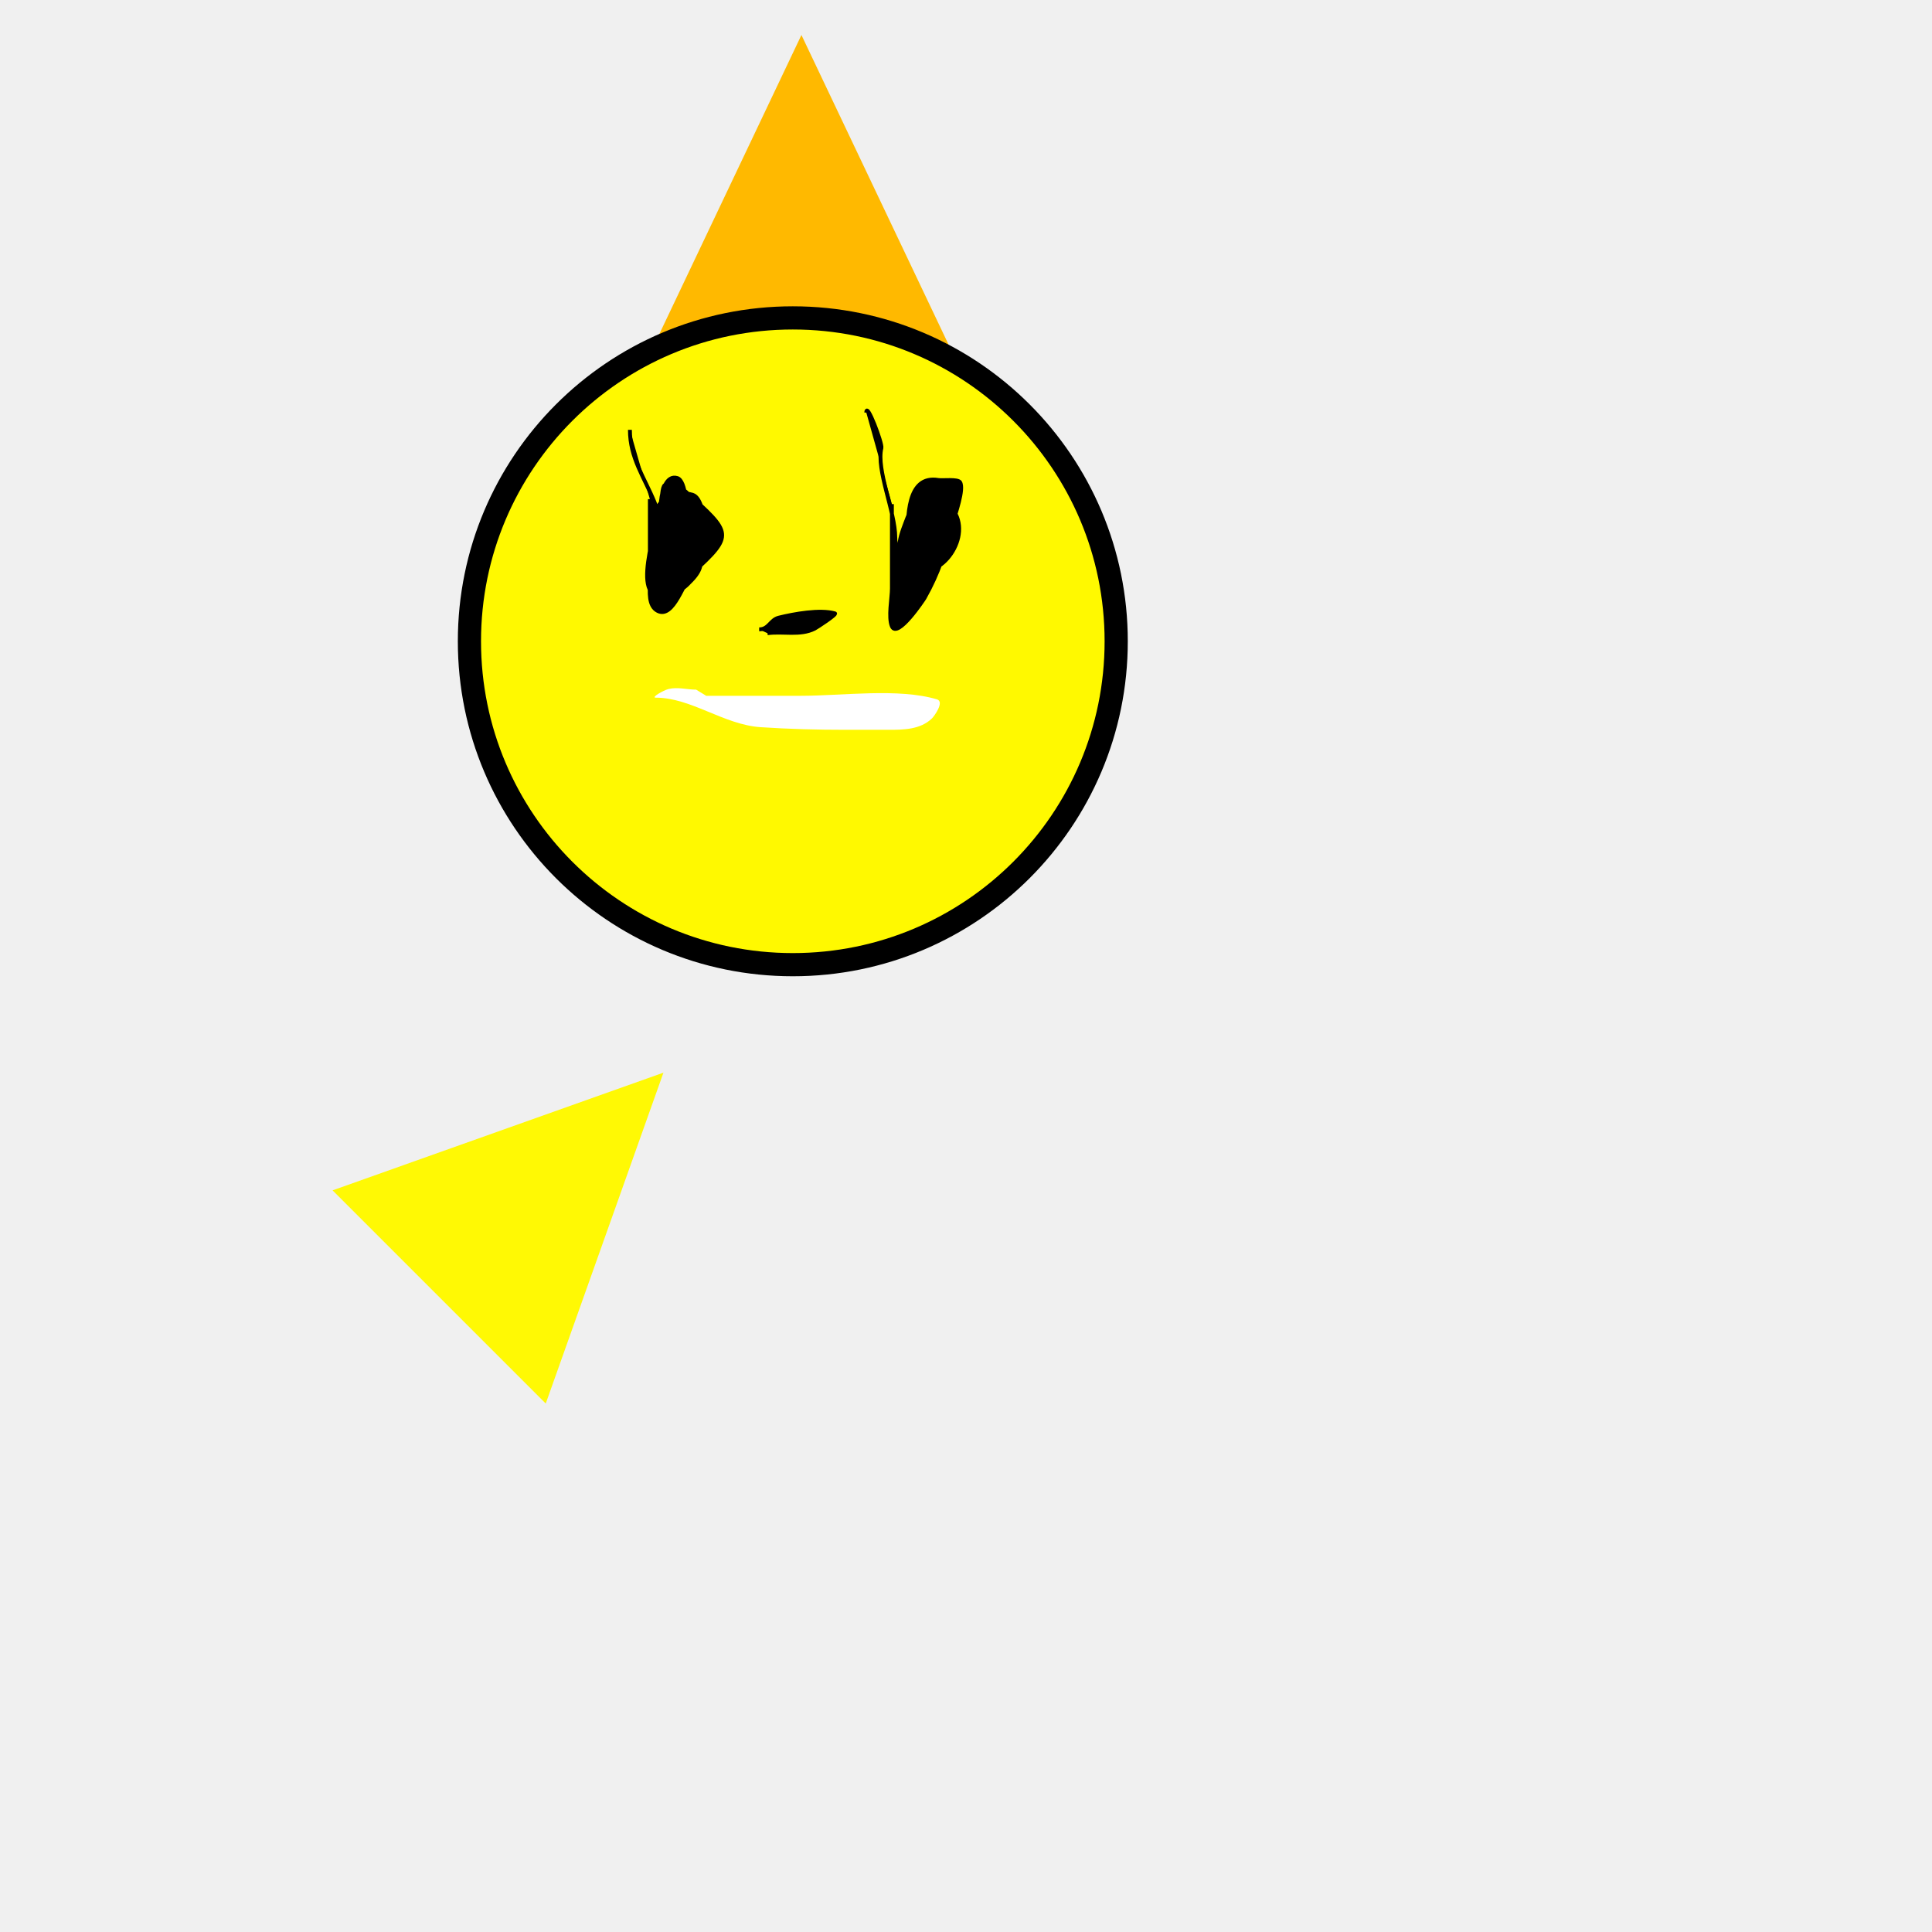
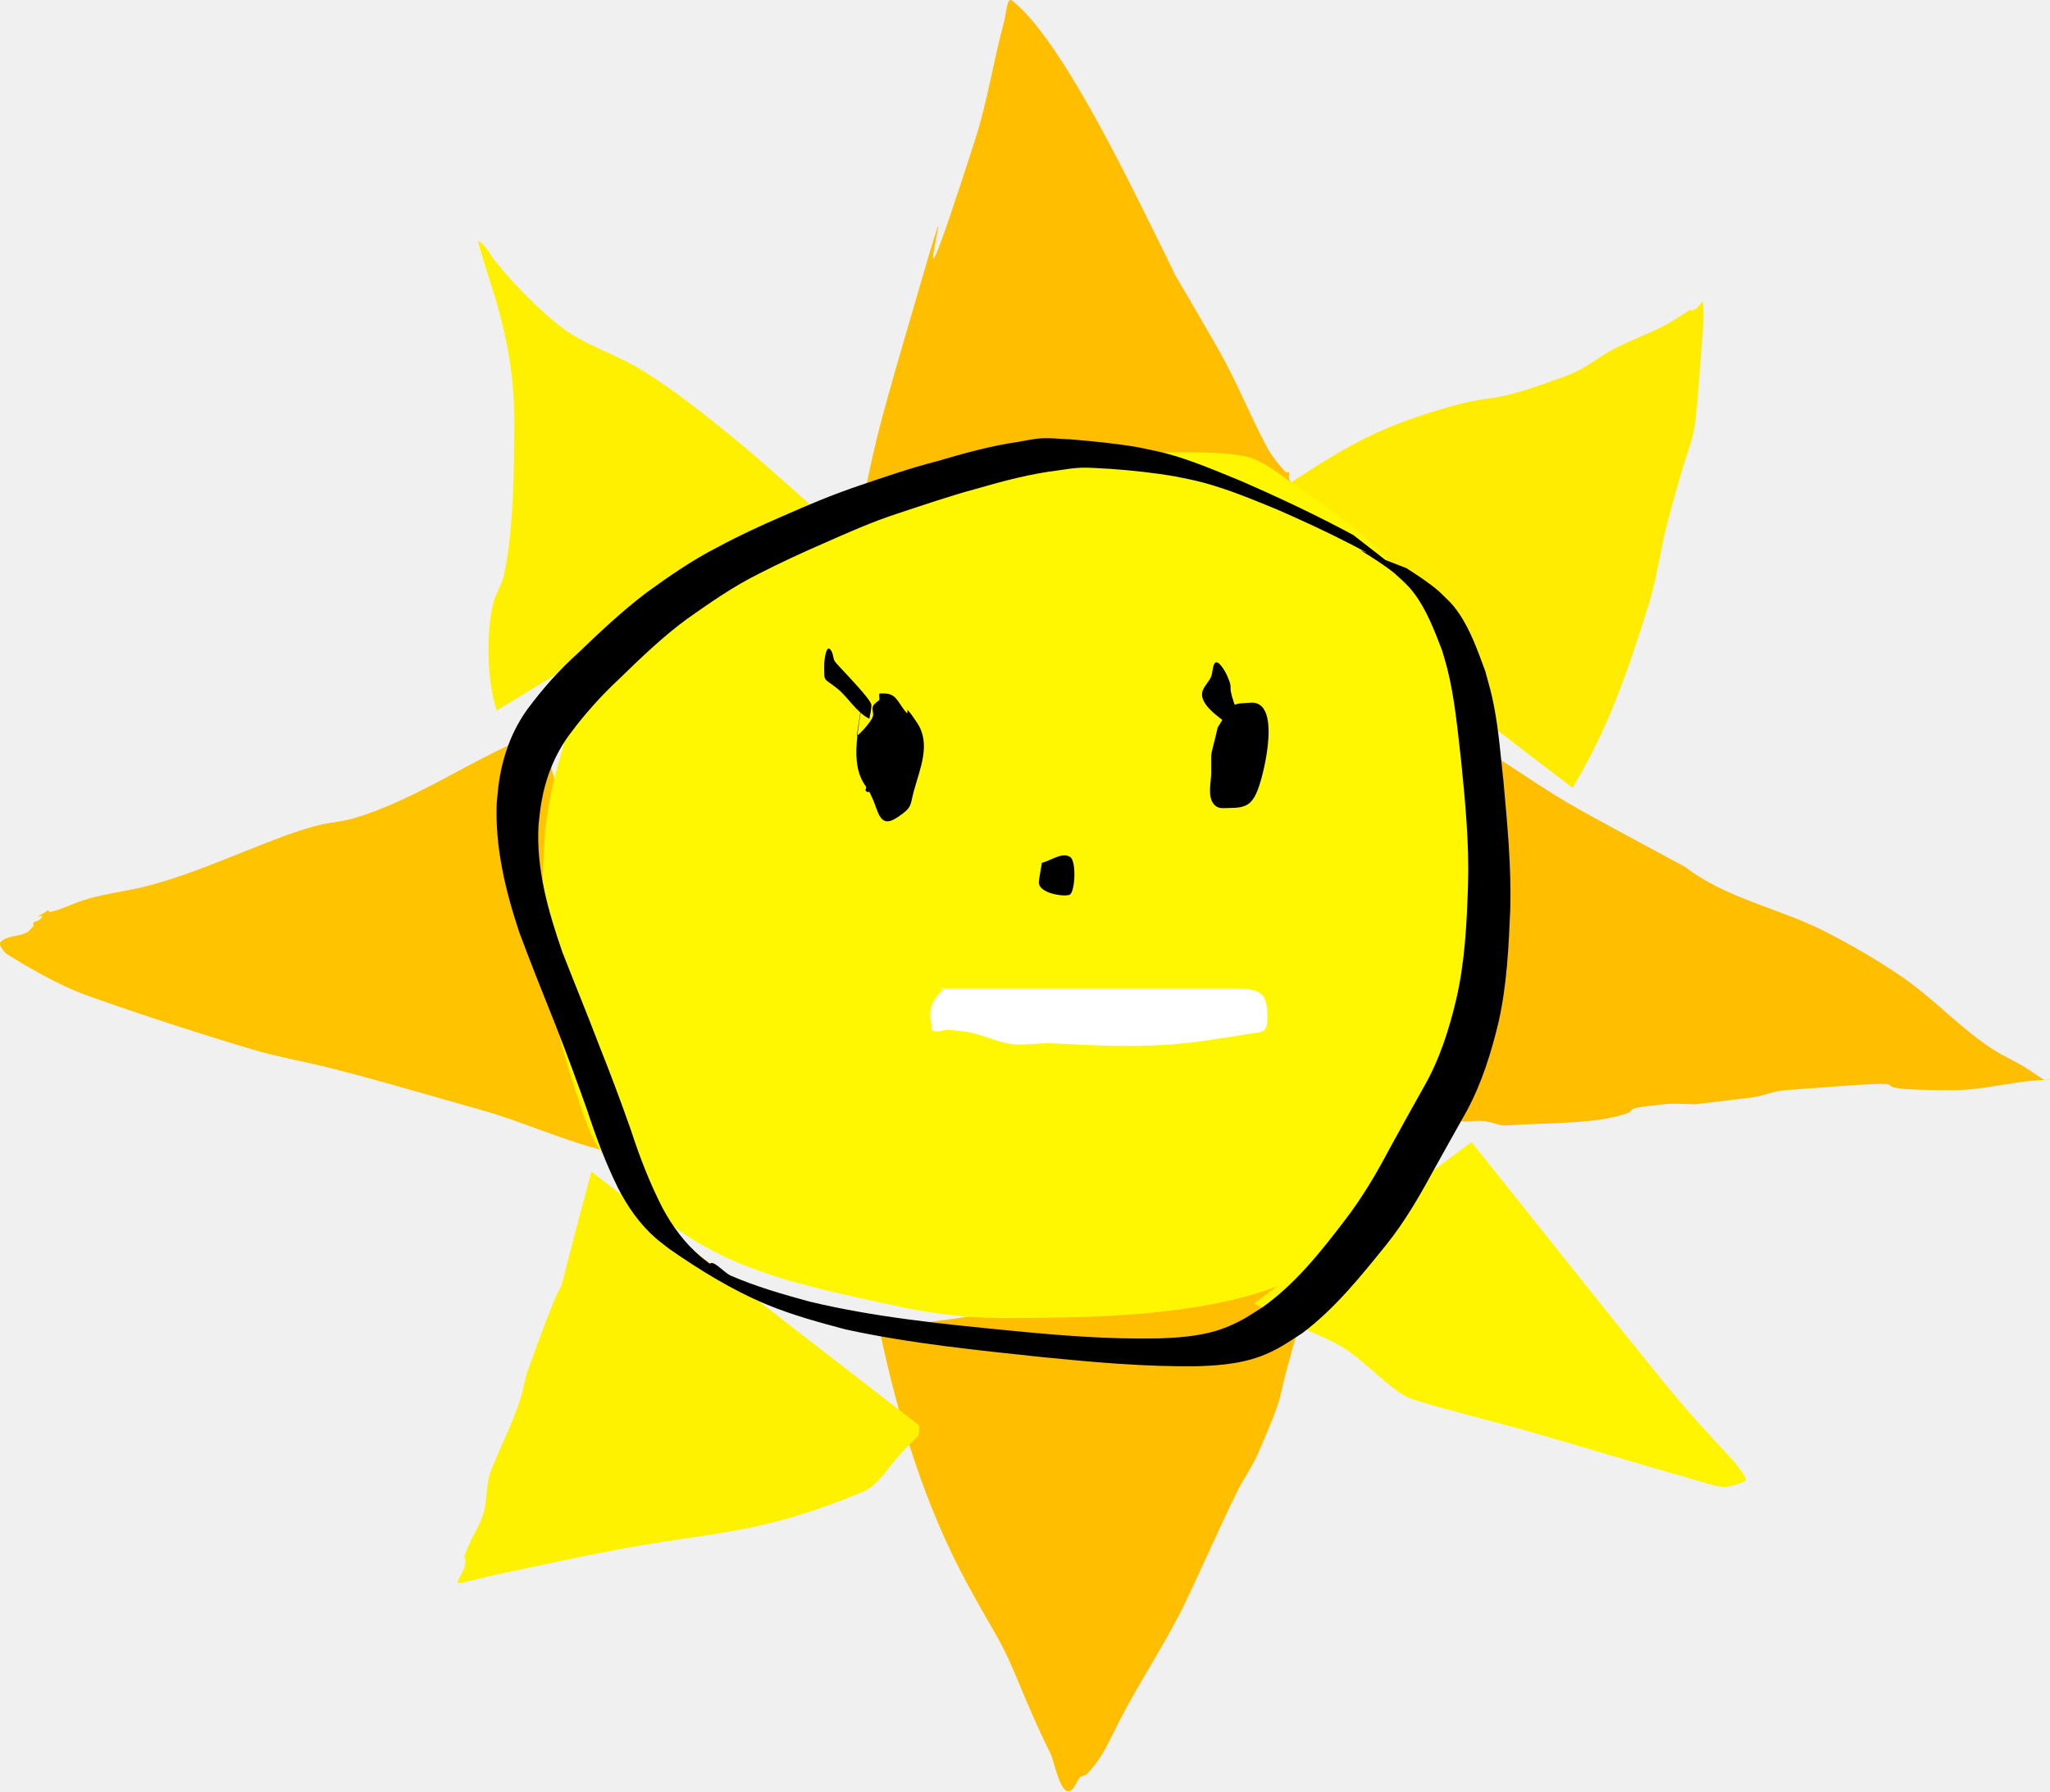
- <svg xmlns="http://www.w3.org/2000/svg" xmlns:ns1="https://boxy-svg.com" viewBox="0 0 500 500">
-   <path d="M 207.41 9.057 L 246.42 91.147 L 168.4 91.147 L 207.41 9.057 Z" style="stroke: rgb(0, 0, 0); fill: rgb(255, 185, 0); stroke-width: 0px;" transform="matrix(1, 0, 0, 1, 0, 0)" ns1:shape="triangle 168.4 9.057 78.02 82.09 0.5 0 1@6bed5df6" />
-   <path d="M 286.006 74.385 L 325.016 156.475 L 246.996 156.475 L 286.006 74.385 Z" style="stroke: rgb(0, 0, 0); fill: rgb(255, 185, 0); stroke-width: 0px; transform-origin: 286.006px 115.43px;" transform="matrix(0, 1, -1, 0, 27.12127, 40.91447)" ns1:shape="triangle 246.996 74.385 78.02 82.09 0.5 0 1@d06522b5" />
-   <path d="M 363.765 -84.319 L 402.775 -2.229 L 324.755 -2.229 L 363.765 -84.319 Z" style="stroke: rgb(0, 0, 0); fill: rgb(255, 185, 0); stroke-width: 0px; transform-origin: 286.006px 115.43px;" transform="matrix(-1, 0, 0, -1, 0, 0)" ns1:shape="triangle 324.755 -84.319 78.02 82.09 0.5 0 1@b2b75e0c" />
-   <path d="M 350.356 -73.482 L 389.366 8.608 L 311.346 8.608 L 350.356 -73.482 Z" style="stroke: rgb(0, 0, 0); fill: rgb(255, 185, 0); stroke-width: 0px; transform-origin: 286.006px 115.43px;" transform="matrix(0, -1, 1, 0, -43.34407, 108.5074)" ns1:shape="triangle 311.346 -73.482 78.02 82.09 0.5 0 1@b75fe427" />
-   <path d="M 329.875 18.821 L 368.885 100.911 L 290.865 100.911 L 329.875 18.821 Z" style="stroke: rgb(0, 0, 0); stroke-width: 0px; fill: rgb(255, 249, 4); transform-origin: 329.875px 59.866px;" transform="matrix(0.707107, 0.707107, -0.707107, 0.707107, -48.24821, 31.03564)" ns1:shape="triangle 290.865 18.821 78.02 82.09 0.5 0 1@1c6648eb" />
-   <path d="M 286.006 74.385 L 325.016 156.475 L 246.996 156.475 L 286.006 74.385 Z" style="stroke: rgb(0, 0, 0); stroke-width: 0px; fill: rgb(255, 249, 4); transform-origin: 286.006px 115.43px;" transform="matrix(-0.707107, 0.707107, -0.707107, -0.707107, -4.750399, 125.3495)" ns1:shape="triangle 246.996 74.385 78.02 82.09 0.5 0 1@d06522b5" />
-   <path d="M 241.3 -94.083 L 280.31 -11.993 L 202.29 -11.993 L 241.3 -94.083 Z" style="stroke: rgb(0, 0, 0); stroke-width: 0px; fill: rgb(255, 249, 4); transform-origin: 286.006px 115.43px;" transform="matrix(-0.707107, -0.707107, 0.707107, -0.707107, -74.68884, -16.2585)" ns1:shape="triangle 202.29 -94.083 78.02 82.09 0.5 0 1@af40aa36" />
-   <path d="M 350.356 -73.482 L 389.366 8.608 L 311.346 8.608 L 350.356 -73.482 Z" style="stroke: rgb(0, 0, 0); stroke-width: 0px; fill: rgb(255, 249, 4); transform-origin: 286.006px 115.43px;" transform="matrix(0.707107, -0.707107, 0.707107, 0.707107, -102.3726, 123.3185)" ns1:shape="triangle 311.346 -73.482 78.02 82.09 0.5 0 1@b75fe427" />
-   <ellipse style="stroke: rgb(0, 0, 0); fill: rgb(255, 249, 0); paint-order: fill; stroke-width: 6px;" cx="205.179" cy="165.964" rx="83.692" ry="83.692" transform="matrix(1, 0, 0, 1, 0, 0)" />
-   <path style="stroke: rgb(0, 0, 0);" d="M 168.182 129.174 C 168.182 136.365 168.182 143.557 168.182 150.748 C 168.182 152.979 167.672 156.84 170.241 158.124 C 174.359 160.183 177.055 150.22 179.153 148.321 C 190.163 138.351 189.247 137.919 177.555 127.313 C 176.017 125.918 174.179 125.96 172.338 125.497 C 170.678 125.079 171.365 135.722 171.365 137.481 C 171.365 142.29 166.075 152.441 172.192 154.571 C 174.36 155.326 175.693 153.118 177.143 151.892 C 185.118 145.15 179.669 143.481 177.959 133.768 C 177.664 132.089 177.623 124.433 175.278 123.717 C 172.35 122.823 171.317 127.332 171.109 129.38 C 170.461 135.746 162.051 157.41 173.237 153.964 C 181.483 151.424 182.229 142.972 182.229 136.184 C 182.229 134.172 181.622 128.776 179.245 128.05 C 175.209 126.818 169.735 128.982 169.735 133.359 C 169.735 135.38 169.158 137.133 169.158 139.108 C 169.158 140.134 169.158 143.213 169.158 142.187 C 169.158 138.865 170.645 133.031 169.425 130.055 C 166.663 123.316 163.022 118.546 163.022 111.238" transform="matrix(1, 0, 0, 1, 0, 0)" />
-   <path style="stroke: rgb(0, 0, 0);" d="M 230.824 130.471 C 230.824 134.178 230.824 137.886 230.824 141.594 C 230.824 145.167 230.824 148.739 230.824 152.312 C 230.824 154.745 229.826 159.783 230.824 162.105 C 232.25 165.426 239.1 155.07 239.252 154.8 C 243.009 148.14 244.618 142.792 246.705 134.927 C 247.138 133.297 249.6 126.52 248.454 124.798 C 247.849 123.889 243.942 124.403 242.844 124.22 C 234.624 122.85 234.901 134.024 234.901 140.104 C 234.901 141.069 233.629 145.956 234.829 146.738 C 242.14 151.504 251.061 140.509 247.37 133.129 C 245.037 128.464 236.553 129.447 234.872 133.9 C 234.143 135.831 233.164 138.135 232.856 140.175 C 232.399 143.199 232.701 146.899 232.701 149.901 C 232.701 151.138 232.701 147.427 232.701 146.19 C 232.701 143.674 231.698 141.455 231.698 139.072 C 231.698 132.483 226.709 121.561 228.113 115.927 C 228.402 114.769 224.203 103.691 224.203 106.779" transform="matrix(1, 0, 0, 1, 0, 0)" />
-   <path style="stroke: rgb(0, 0, 0);" d="M 198.621 163.874 C 202.662 163.326 207.074 164.574 210.803 162.703 C 211.385 162.411 216.722 158.928 216.075 158.745 C 212.225 157.655 205.504 158.869 201.536 159.855 C 199.337 160.401 198.972 162.876 196.474 162.876" transform="matrix(1, 0, 0, 1, 0, 0)" />
-   <path style="stroke: rgb(0, 0, 0); fill: rgb(255, 255, 255); stroke-width: 0px;" d="M 182.769 180.074 C 190.922 180.074 199.076 180.074 207.229 180.074 C 217.949 180.074 232.565 178.014 242.504 181 C 244.487 181.596 241.804 185.332 241.185 185.929 C 238.185 188.822 233.833 188.873 229.979 188.873 C 226.27 188.873 222.56 188.873 218.851 188.873 C 211.591 188.873 204.089 188.681 196.839 188.194 C 187.28 187.553 178.892 180.553 169.706 180.553 C 168.388 180.553 171.697 178.651 172.974 178.328 C 175.342 177.728 177.795 178.478 180.157 178.478" transform="matrix(1, 0, 0, 1, 0, 0)" />
+ <svg xmlns="http://www.w3.org/2000/svg" width="158.726mm" height="138.672mm" viewBox="0 0 158.726 138.672" version="1.1" id="svg1">
+   <defs id="defs1" />
+   <g id="layer1" transform="translate(-27.38649,-42.38854)">
+     <path style="fill:#ffbf00;fill-opacity:1;stroke-width:0.265" d="m 93.765,83.296 c 1.512,-7.133 1.288,-6.551 3.874,-15.457 5.939,-20.456 -1.961,7.786 5.264,-14.686 0.932,-2.9 1.38,-5.935 2.174,-8.876 0.256,-0.948 0.262,-2.165 0.688,-1.833 3.754,2.929 9.04,14.015 10.98,17.895 5.106,10.21 -3.152,-5.097 4.973,9.09 1.393,2.432 2.397,4.997 3.695,7.444 0.404,0.762 0.942,1.457 1.537,2.08 0.055,0.058 0.204,-0.071 0.239,0 0.071,0.142 -0.049,0.326 0,0.477 0.13,0.398 0.588,0.623 0.744,1.011 0.172,0.43 0.081,1.845 0.253,2.017 0.385,0.386 0.249,-0.326 0.249,0.914 0,0.084 0.053,0.187 0,0.253 -0.142,0.177 -0.453,0 -0.68,0 -0.815,0 -1.631,0.04 -2.445,0 -2.95,-0.145 -5.892,-0.445 -8.844,-0.554 -18.639,-0.692 8.908,0.98 -14.114,-0.277 -2.34,-0.128 -5.011,-1.139 -7.384,-0.526 -0.511,0.132 -0.802,0.686 -1.204,1.029 z" id="path9" />
+     <path style="fill:#ffbf00;fill-opacity:1;stroke-width:0.265" d="m 142.771,100.685 c 6.564,4.3 4.768,3.246 15.095,8.819 3.227,2.478 7.28,3.179 10.812,4.99 2.1,1.077 4.155,2.257 6.095,3.6 2.375,1.644 4.433,3.92 6.889,5.512 0.773,0.501 1.623,0.875 2.416,1.345 0.545,0.323 1.042,0.724 1.595,1.033 0.12,0.067 0.551,0 0.413,0 -2.531,0 -4.954,0.803 -7.516,0.803 -10.016,0 1.329,-1.102 -13.002,0 -0.83,0.064 -1.614,0.419 -2.437,0.548 -1.489,0.178 -2.977,0.357 -4.466,0.535 -0.808,0 -1.62,-0.085 -2.424,0 -4.389,0.462 -0.953,0.352 -4.09,1.033 -2.038,0.442 -4.909,0.431 -6.962,0.547 -2.171,0.123 -1.166,0.07 -2.784,-0.253 -0.583,-0.116 -1.235,0.073 -1.825,0 -1.196,-0.147 -2.487,-0.543 -3.696,-0.543" id="path10" />
+     <path style="fill:#ffbf00;fill-opacity:1;stroke-width:0.265" d="m 95.469,145.26 c 1.457,6.879 3.494,13.675 6.88,19.868 2.41,4.408 2.46,4.003 4.017,7.772 0.715,1.732 1.583,3.695 2.36,5.25 0.295,0.59 0.776,3.322 1.55,2.858 0.361,-0.217 0.444,-0.725 0.739,-1.025 0.138,-0.14 0.389,-0.124 0.528,-0.263 1.196,-1.198 1.772,-2.661 2.552,-4.173 1.627,-3.154 3.609,-6.041 5.144,-9.26 1.316,-2.759 2.537,-5.563 3.878,-8.31 0.507,-1.039 1.203,-1.982 1.663,-3.043 2.181,-5.028 1.447,-3.743 2.449,-7.313 0.347,-1.237 0.681,-2.48 1.093,-3.698 0.384,-1.133 1.019,-2.041 1.019,-3.27" id="path11" />
+     <path style="fill:#ffc300;fill-opacity:1;stroke-width:0.265" d="m 69.295,99.019 c -5,1.847 -9.44,5.217 -14.574,6.731 -0.849,0.25 -1.748,0.297 -2.608,0.506 -1.814,0.441 -3.549,1.163 -5.287,1.845 -2.817,1.106 -5.541,2.285 -8.507,2.986 -1.52,0.36 -3.103,0.528 -4.588,1.029 -0.702,0.236 -1.371,0.564 -2.08,0.777 -1.053,0.317 0.046,-0.427 -1.006,0.253 -0.892,0.576 0.491,-0.235 -0.169,0.424 -0.129,0.129 -0.361,0.117 -0.49,0.246 -0.058,0.058 0,0.163 0,0.245 -0.164,0.164 -0.293,0.374 -0.492,0.492 -0.59,0.351 -1.598,0.243 -2.072,0.772 -0.165,0.185 0.302,0.803 0.498,0.925 1.908,1.187 4.173,2.48 6.275,3.228 4.213,1.498 8.468,2.879 12.752,4.158 1.908,0.57 3.88,0.901 5.811,1.386 4.001,1.004 7.898,2.183 11.861,3.288 4.466,1.245 9.075,3.734 13.8,3.734" id="path12" />
+     <path style="fill:#ffec00;fill-opacity:1;stroke-width:0.265" d="m 123.431,83.717 c 1.205,-1.329 2.86,-3.306 4.357,-4.274 4.261,-2.756 6.444,-3.923 10.812,-5.267 5.183,-1.595 3.169,-0.13 10.23,-2.762 1.153,-0.43 2.135,-1.224 3.201,-1.838 1.681,-0.967 3.55,-1.471 5.177,-2.54 2.143,-1.408 0.352,-0.189 1.506,-0.758 0.213,-0.105 0.488,-0.724 0.517,-0.489 0.094,0.753 0.06,1.519 0,2.276 -0.883,11.177 -0.208,5.079 -2.772,14.908 -0.526,2.017 -0.768,4.108 -1.386,6.099 -1.681,5.416 -3.214,9.79 -5.926,14.307" id="path13" />
+     <path style="fill:#fff000;fill-opacity:1;stroke-width:0.265" d="M 90.891,82.136 C 88.723,80.245 86.616,78.283 84.388,76.464 81.99,74.507 79.569,72.547 76.921,70.944 74.972,69.765 72.482,69.024 70.695,67.595 68.918,66.174 67.137,64.351 65.716,62.587 65.389,62.182 64.981,61.328 64.448,61.066 c -0.069,-0.034 -0.021,0.158 0,0.232 0.252,0.89 0.532,1.772 0.816,2.652 1.222,3.783 1.941,7.027 1.941,11.058 0,3.139 -0.035,8.612 -0.824,11.991 -0.166,0.711 -0.61,1.335 -0.79,2.042 -0.591,2.308 -0.494,6.111 0.253,8.351" id="path14" />
+     <path style="fill:#fff200;fill-opacity:1;stroke-width:0.265" d="m 73.177,133.083 c -4.266,15.869 -0.386,2.771 -4.907,15.351 -0.245,0.682 -0.335,1.411 -0.548,2.104 -0.608,1.98 -1.58,3.808 -2.33,5.726 -0.37,0.944 -0.291,2.193 -0.523,3.111 -0.256,1.013 -0.904,1.887 -1.282,2.861 -0.758,1.952 0.134,-0.295 -0.253,1.56 -0.004,0.018 -0.517,0.992 -0.518,1.023 -0.011,0.237 0.479,0.045 0.712,0 0.799,-0.154 1.582,-0.383 2.378,-0.551 3.134,-0.662 6.263,-1.353 9.412,-1.941 7.51,-1.401 10.838,-1.113 18.851,-4.436 1.206,-0.5 1.9,-1.793 2.772,-2.764 1.671,-1.861 1.618,-1.268 1.618,-2.389" id="path15" />
+     <path style="fill:#fff500;fill-opacity:1;stroke-width:0.265" d="m 141.324,130.795 c 4.78,5.975 9.531,11.972 14.339,17.925 2.096,2.595 3.559,4.201 5.795,6.598 0.047,0.051 1.414,1.571 1.025,1.743 -1.673,0.738 -1.992,0.421 -3.922,-0.124 -4.447,-1.255 -8.864,-2.611 -13.307,-3.881 -1.324,-0.378 -7.641,-1.983 -8.748,-2.44 -1.306,-0.539 -3.497,-2.845 -4.81,-3.706 -1.671,-1.096 -3.644,-1.68 -5.42,-2.575 -1.446,-0.877 -0.837,-0.555 -1.791,-1.032" id="path16" />
+     <path style="fill:#fff701;fill-opacity:1;stroke-width:0.265" d="m 106.471,79.327 c -1.862,0 -5.092,-0.034 -6.454,0.277 -3.558,0.814 -14.593,6.75 -15.524,7.208 -4.097,2.014 -8.144,3.338 -11.313,6.9 -0.853,0.958 -1.044,2.355 -1.379,3.594 -0.866,3.203 -1.976,6.394 -2.218,9.703 -0.582,7.956 0.135,13.158 2.495,20.237 0.51,1.531 0.99,3.132 1.941,4.436 6.1,8.364 13.108,9.753 23.276,11.914 2.815,0.598 5.716,0.866 8.594,0.832 6.318,-0.074 20.245,0.104 25.765,-5.818 5.881,-6.31 10.343,-13.608 11.914,-22.15 0.441,-2.399 -0.226,-7.852 -0.554,-10.257 -0.351,-2.574 -0.892,-9.358 -2.464,-12.272 -3.703,-6.862 -6.509,-9.724 -12.738,-13.882 -1.352,-0.903 -2.651,-2.122 -4.256,-2.384 -1.976,-0.323 -4.103,-0.253 -6.086,-0.253 -1.095,0 -2.2,-0.149 -3.285,0 -1.054,0.308 -1.972,0.633 -3.051,0.776 -2.851,0.376 -2.416,-0.115 -4.66,1.142 z" id="path1" />
+     <path style="fill:#000000;fill-opacity:1;stroke-width:0.265" d="m 94.258,95.83 c -0.304,2.852 -1.198,5.605 0.176,7.442 0.071,0.096 -0.096,0.286 0,0.358 0.674,0.504 -0.412,-1.332 0.487,0.529 0.479,0.993 0.544,2.437 1.933,1.515 1.198,-0.795 0.98,-0.91 1.29,-2.048 0.476,-1.745 1.345,-3.641 0.253,-5.28 -1.339,-2.009 -0.34,-0.117 -1.011,-1.011 -0.509,-0.678 -0.677,-1.261 -1.529,-1.261 -0.029,0 -0.371,-0.011 -0.375,0 -0.043,0.157 0,0.325 0,0.488 -0.168,0.168 -0.417,0.284 -0.505,0.505 -0.094,0.234 0.061,0.513 0,0.758 -0.107,0.428 -1.067,1.443 -1.251,1.528" id="path2" />
+     <path style="fill:#000000;fill-opacity:1;stroke-width:0.265" d="m 121.673,98.688 c -0.598,2.636 -0.505,1.465 -0.505,3.488 0,0.755 -0.334,1.93 0.253,2.526 0.327,0.332 0.717,0.236 1.124,0.236 1.323,0 1.796,-0.242 2.272,-1.531 0.498,-1.35 1.823,-6.931 -0.702,-6.614 -0.431,0.054 -0.934,-0.014 -1.277,0.253 -0.53,0.411 -0.776,1.095 -1.164,1.642 z" id="path3" />
+     <path style="fill:#000000;fill-opacity:1;stroke-width:0.265" d="m 94.7,98.033 c -1.055,-0.54 -1.606,-1.636 -2.498,-2.353 -1.081,-0.869 -1.002,-0.402 -1.002,-1.915 0,-0.04 0.134,-1.8 0.587,-0.926 0.125,0.241 0.098,0.551 0.253,0.774 0.205,0.293 2.782,2.869 2.812,3.341 0.023,0.363 -0.102,0.72 -0.153,1.08 z" id="path4" />
+     <path style="fill:#000000;fill-opacity:1;stroke-width:0.265" d="m 122.517,98.484 c -0.572,-0.453 -2.394,-1.583 -2.009,-2.63 0.155,-0.423 0.509,-0.704 0.663,-1.116 0.099,-0.265 0.105,-0.763 0.253,-0.986 0.253,-0.385 0.803,0.546 0.987,0.968 0.519,1.195 -0.011,0.489 0.506,2.039 0.336,1.009 0.719,-0.456 -0.398,1.725 z" id="path5" />
+     <path style="fill:#000000;fill-opacity:1;stroke-width:0.265" d="m 108.059,109.181 c -0.078,0.478 -0.176,0.954 -0.234,1.435 -0.119,0.985 2.179,1.246 2.428,1.01 0.39,-0.371 0.463,-2.556 0.009,-2.882 -0.608,-0.437 -1.475,0.26 -2.203,0.437 z" id="path6" />
+     <path style="fill:#ffffff;fill-opacity:1;stroke-width:0.265" d="m 100.309,118.924 c 7.63,0 15.259,0 22.889,0 1.555,0 2.318,0.271 2.318,1.954 0,0.346 0.053,1.018 -0.253,1.263 -0.271,0.217 -0.669,0.192 -1.01,0.253 -1.115,0.199 -2.238,0.357 -3.358,0.527 -4.163,0.632 -7.798,0.456 -12.005,0.235 -1.18,-0.062 -2.39,0.25 -3.545,0 -0.892,-0.193 -1.734,-0.58 -2.623,-0.787 -0.603,-0.14 -1.224,-0.193 -1.84,-0.253 -0.449,-0.044 -1.014,0.297 -1.354,0 -0.087,-0.076 0.03,-0.235 0,-0.346 -0.786,-2.965 2.958,-2.975 -0.991,-2.739" id="path7" />
+     <path style="fill:#000000;fill-opacity:1;stroke-width:0.265" id="path8" d="m 132.165,83.803 c -2.835,-1.524 -5.742,-2.897 -8.693,-4.18 -1.93,-0.786 -3.858,-1.625 -5.879,-2.157 -0.444,-0.117 -1.669,-0.365 -2.145,-0.463 -1.714,-0.288 -3.446,-0.46 -5.177,-0.603 -0.846,-0.023 -1.704,-0.149 -2.551,-0.055 -0.503,0.056 -0.998,0.167 -1.497,0.25 -2.137,0.308 -4.214,0.891 -6.282,1.497 -2.073,0.534 -4.097,1.227 -6.12,1.922 -1.965,0.667 -3.884,1.469 -5.781,2.308 -1.723,0.743 -3.427,1.529 -5.078,2.421 -1.962,0.997 -3.772,2.254 -5.549,3.544 -1.872,1.425 -3.589,3.042 -5.284,4.669 -1.449,1.304 -2.73,2.76 -3.894,4.32 -1.199,1.656 -1.896,3.562 -2.204,5.577 -0.083,0.545 -0.121,1.096 -0.181,1.643 -0.152,3.428 0.659,6.798 1.73,10.029 0.88,2.386 1.835,4.744 2.775,7.107 0.878,2.219 1.695,4.462 2.497,6.71 0.673,2.047 1.422,4.063 2.377,5.995 0.738,1.455 1.683,2.813 2.918,3.893 0.346,0.302 0.72,0.571 1.08,0.856 2.38,1.648 4.875,3.192 7.556,4.301 1.971,0.815 4.023,1.372 6.079,1.918 5.045,1.098 10.198,1.61 15.326,2.154 3.955,0.393 7.919,0.747 11.897,0.695 1.9,-0.057 3.794,-0.231 5.544,-1.032 0.976,-0.447 1.688,-0.949 2.588,-1.526 2.535,-1.906 4.526,-4.398 6.507,-6.847 1.374,-1.713 2.483,-3.603 3.529,-5.526 0.898,-1.628 1.812,-3.247 2.722,-4.868 1.153,-2.154 1.875,-4.477 2.441,-6.842 0.656,-2.903 0.787,-5.883 0.911,-8.846 0.079,-3.274 -0.24,-6.536 -0.53,-9.792 -0.215,-1.899 -0.356,-3.817 -0.71,-5.698 -0.218,-1.157 -0.392,-1.704 -0.701,-2.836 -0.577,-1.544 -1.133,-3.176 -2.086,-4.543 -0.505,-0.725 -0.858,-1.009 -1.491,-1.625 -0.787,-0.682 -1.662,-1.247 -2.536,-1.807 0,0 -3.543,-1.375 -3.543,-1.375 v 0 c 0.891,0.546 1.778,1.099 2.597,1.751 0.57,0.523 1.044,0.91 1.514,1.527 1.009,1.326 1.616,2.949 2.208,4.485 0.131,0.461 0.277,0.917 0.394,1.382 0.585,2.325 0.792,4.73 1.07,7.104 0.324,3.237 0.641,6.482 0.535,9.74 -0.094,2.938 -0.241,5.891 -0.908,8.765 -0.55,2.328 -1.278,4.618 -2.464,6.709 -0.91,1.624 -1.821,3.247 -2.712,4.882 -1.009,1.918 -2.116,3.781 -3.438,5.503 -1.886,2.474 -3.846,4.946 -6.406,6.762 -1.022,0.641 -1.455,0.967 -2.566,1.445 -1.725,0.74 -3.588,0.889 -5.442,0.953 -3.919,0.083 -7.828,-0.24 -11.726,-0.623 -5.138,-0.505 -10.302,-1.022 -15.331,-2.228 -2.069,-0.568 -4.119,-1.15 -6.091,-2.009 -0.572,-0.249 -1.433,-1.39 -1.684,-0.819 -0.253,0.575 1.032,0.744 1.623,0.959 0.46,0.167 -0.815,-0.542 -1.223,-0.813 -0.347,-0.266 -0.707,-0.515 -1.041,-0.797 -1.236,-1.043 -2.198,-2.354 -2.958,-3.772 -0.981,-1.916 -1.759,-3.917 -2.424,-5.964 -0.792,-2.264 -1.638,-4.509 -2.527,-6.737 -0.904,-2.379 -1.88,-4.729 -2.801,-7.101 -1.103,-3.189 -2.054,-6.487 -1.839,-9.901 0.066,-0.532 0.109,-1.068 0.198,-1.597 0.328,-1.952 1.034,-3.79 2.222,-5.381 1.144,-1.546 2.425,-2.972 3.833,-4.284 1.672,-1.626 3.357,-3.248 5.24,-4.632 1.786,-1.258 3.581,-2.514 5.544,-3.487 1.667,-0.854 3.367,-1.639 5.085,-2.386 1.881,-0.834 3.767,-1.667 5.727,-2.302 2.026,-0.668 4.042,-1.361 6.104,-1.914 2.073,-0.603 4.167,-1.152 6.315,-1.414 0.478,-0.069 1.018,-0.157 1.504,-0.188 0.835,-0.054 1.674,0.044 2.507,0.076 1.706,0.125 3.411,0.305 5.096,0.602 0.72,0.147 1.378,0.271 2.09,0.463 1.958,0.527 3.837,1.312 5.709,2.079 1.941,0.849 3.856,1.732 5.74,2.703 0.873,0.45 1.726,0.936 2.603,1.378 0.225,0.114 0.457,0.215 0.685,0.323 z" />
+   </g>
</svg>
